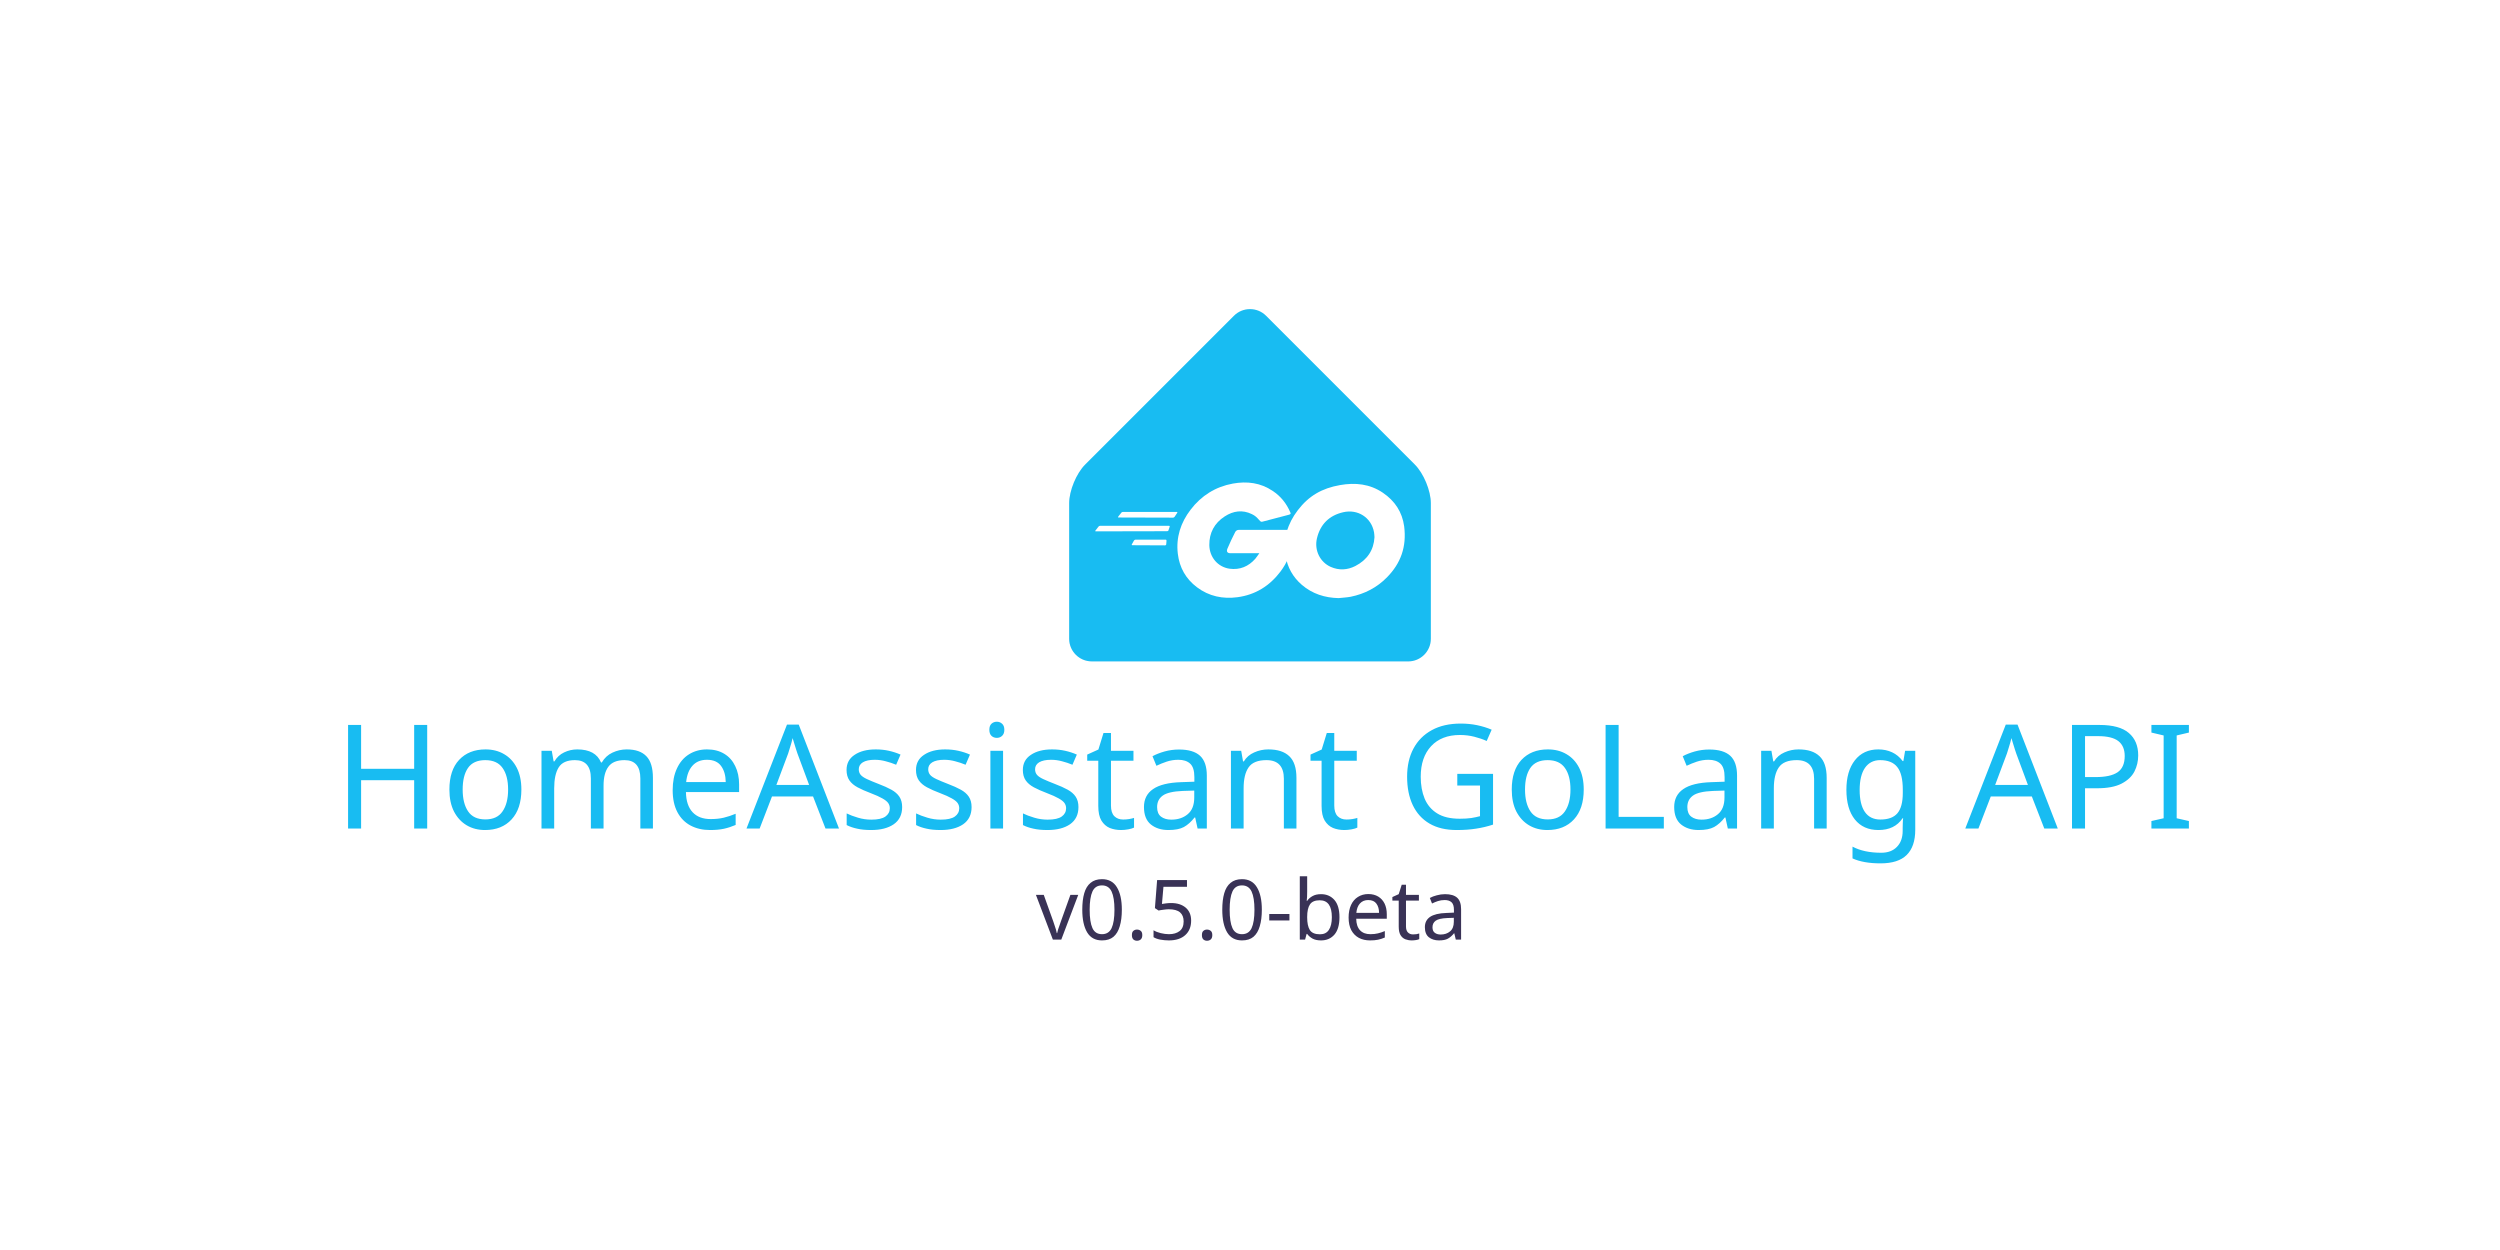
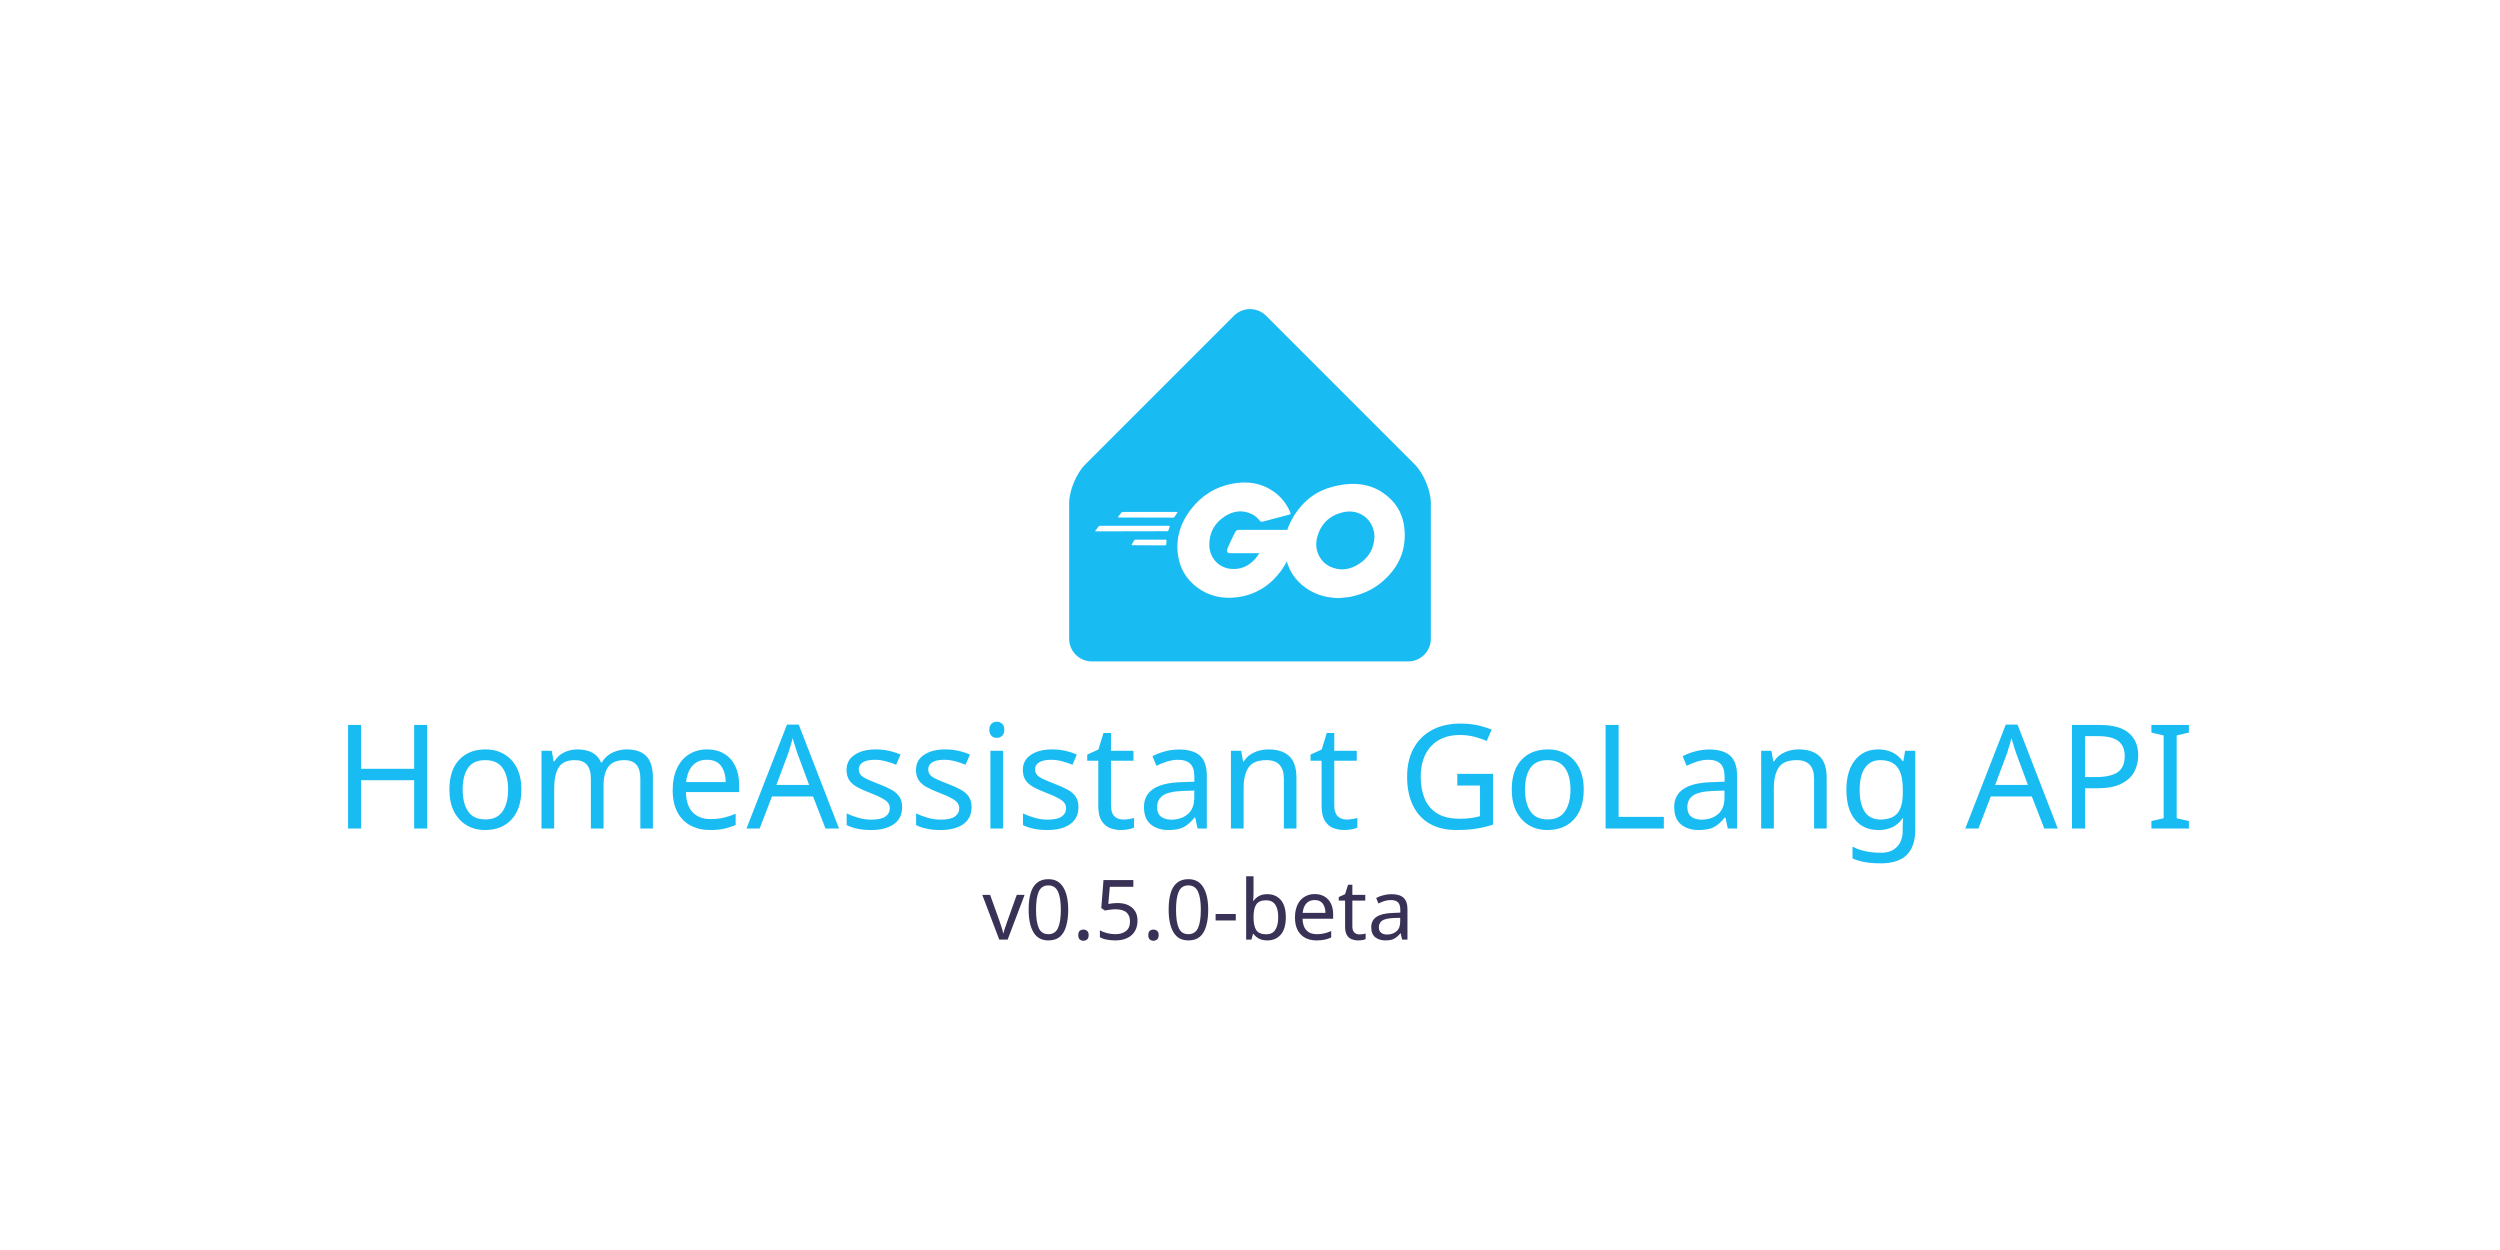
<svg xmlns="http://www.w3.org/2000/svg" width="1280" height="640" viewBox="0 0 338.667 169.333" version="1.1" id="svg1" xml:space="preserve">
  <defs id="defs1" />
  <rect style="display:inline;fill:#ffffff;fill-opacity:1;stroke:none;stroke-width:9.998;stroke-linecap:round;paint-order:stroke markers fill" id="rect2" width="338.667" height="169.863" x="0" y="0" />
  <g id="layer2" style="display:inline" transform="translate(0,4.269258)">
    <g id="layer1-1" transform="matrix(0.771567,0,0,0.771567,94.81485,-48.40872)">
      <g style="fill:none" id="g1-7" transform="matrix(0.2645833,0,0,0.2645833,64.83071,109.8932)">
        <path d="m 240,224.762 c 0,8.25 -6.75,15 -15,15 H 15 c -8.25,0 -15,-6.75 -15,-15 v -90 c 0,-8.25 4.77,-19.769 10.61,-25.609 l 98.78,-98.781 c 5.83,-5.83 15.38,-5.83 21.21,0 l 98.79,98.79 c 5.83,5.83 10.61,17.36 10.61,25.61 v 90 z" fill="#f2f4f9" id="path1-5" />
        <path d="M 229.39,109.153 130.61,10.373 c -5.83,-5.83 -15.38,-5.83 -21.21,0 L 10.61,109.153 C 4.78,114.983 0,126.512 0,134.762 v 90 c 0,8.25 6.75,15 15,15 0,0 61.59,0.01 210,0.01 8.25,0 15,-6.75 15,-15 v -90 c 0,-8.25 -4.77,-19.77 -10.61,-25.61 z" fill="#18bcf2" id="path2-5" />
      </g>
      <g id="g14-4" transform="matrix(0.2645833,0,0,0.2645833,69.40962,141.9269)" style="fill:#ffffff">
        <g id="g3-1" style="fill:#ffffff">
          <g id="g2-8" style="fill:#ffffff">
            <g id="g1-2-8" style="fill:#ffffff">
              <path class="st0" d="M 15.5,23.2 C 15.1,23.2 15,23 15.2,22.7 L 17.3,20 c 0.2,-0.3 0.7,-0.5 1.1,-0.5 h 35.7 c 0.4,0 0.5,0.3 0.3,0.6 l -1.7,2.6 c -0.2,0.3 -0.7,0.6 -1,0.6 z" id="path1-7-3" style="fill:#ffffff" />
            </g>
          </g>
        </g>
        <g id="g6-5" style="fill:#ffffff">
          <g id="g5-2" style="fill:#ffffff">
            <g id="g4-2" style="fill:#ffffff">
              <path class="st0" d="M 0.4,32.4 C 0,32.4 -0.1,32.2 0.1,31.9 l 2.1,-2.7 c 0.2,-0.3 0.7,-0.5 1.1,-0.5 h 45.6 c 0.4,0 0.6,0.3 0.5,0.6 l -0.8,2.4 c -0.1,0.4 -0.5,0.6 -0.9,0.6 z" id="path3-6" style="fill:#ffffff" />
            </g>
          </g>
        </g>
        <g id="g9-6" style="fill:#ffffff">
          <g id="g8-7" style="fill:#ffffff">
            <g id="g7-8" style="fill:#ffffff">
              <path class="st0" d="m 24.6,41.6 c -0.4,0 -0.5,-0.3 -0.3,-0.6 l 1.4,-2.5 c 0.2,-0.3 0.6,-0.6 1,-0.6 h 20 c 0.4,0 0.6,0.3 0.6,0.7 L 47.1,41 c 0,0.4 -0.4,0.7 -0.7,0.7 z" id="path6-4" style="fill:#ffffff" />
            </g>
          </g>
        </g>
        <g id="g13-1" style="fill:#ffffff">
          <g id="CXHf1q_3_-7" style="fill:#ffffff">
            <g id="g12-1" style="fill:#ffffff">
              <g id="g10-8" style="fill:#ffffff">
                <path class="st0" d="m 128.4,21.4 c -6.3,1.6 -10.6,2.8 -16.8,4.4 -1.5,0.4 -1.6,0.5 -2.9,-1 -1.5,-1.7 -2.6,-2.8 -4.7,-3.8 -6.3,-3.1 -12.4,-2.2 -18.1,1.5 -6.8,4.4 -10.3,10.9 -10.2,19 0.1,8 5.6,14.6 13.5,15.7 6.8,0.9 12.5,-1.5 17,-6.6 0.9,-1.1 1.7,-2.3 2.7,-3.7 -3.6,0 -8.1,0 -19.3,0 -2.1,0 -2.6,-1.3 -1.9,-3 1.3,-3.1 3.7,-8.3 5.1,-10.9 0.3,-0.6 1,-1.6 2.5,-1.6 5.1,0 23.9,0 36.4,0 -0.2,2.7 -0.2,5.4 -0.6,8.1 -1.1,7.2 -3.8,13.8 -8.2,19.6 -7.2,9.5 -16.6,15.4 -28.5,17 C 84.6,77.4 75.5,75.5 67.5,69.5 60.1,63.9 55.9,56.5 54.8,47.3 53.5,36.4 56.7,26.6 63.3,18 70.4,8.7 79.8,2.8 91.3,0.7 c 9.4,-1.7 18.4,-0.6 26.5,4.9 5.3,3.5 9.1,8.3 11.6,14.1 0.6,0.9 0.2,1.4 -1,1.7 z" id="path9-7" style="fill:#ffffff" />
              </g>
              <g id="g11-8" style="fill:#ffffff">
                <path class="st0" d="m 161.5,76.7 c -9.1,-0.2 -17.4,-2.8 -24.4,-8.8 -5.9,-5.1 -9.6,-11.6 -10.8,-19.3 -1.8,-11.3 1.3,-21.3 8.1,-30.2 7.3,-9.6 16.1,-14.6 28,-16.7 10.2,-1.8 19.8,-0.8 28.5,5.1 7.9,5.4 12.8,12.7 14.1,22.3 1.7,13.5 -2.2,24.5 -11.5,33.9 -6.6,6.7 -14.7,10.9 -24,12.8 -2.7,0.5 -5.4,0.6 -8,0.9 z M 185.3,36.3 C 185.2,35 185.2,34 185,33 183.2,23.1 174.1,17.5 164.6,19.7 c -9.3,2.1 -15.3,8 -17.5,17.4 -1.8,7.8 2,15.7 9.2,18.9 5.5,2.4 11,2.1 16.3,-0.6 7.9,-4.1 12.2,-10.5 12.7,-19.1 z" id="path10-7" style="fill:#ffffff" />
              </g>
            </g>
          </g>
        </g>
      </g>
    </g>
    <text xml:space="preserve" style="font-size:19.642px;line-height:0.3;font-family:Ubuntu;-inkscape-font-specification:Ubuntu;text-align:start;letter-spacing:0px;word-spacing:0px;writing-mode:lr-tb;direction:ltr;text-anchor:start;fill:#18bcf2;fill-opacity:1;stroke:none;stroke-width:7.733;stroke-linecap:round;paint-order:stroke markers fill" x="45.245" y="107.969" id="text1">
      <tspan id="tspan1" style="fill:#18bcf2;fill-opacity:1;stroke:none;stroke-width:7.733" x="45.245" y="107.969">HomeAssistant GoLang API</tspan>
    </text>
-     <text xml:space="preserve" style="font-size:11.289px;line-height:0.3;font-family:Ubuntu;-inkscape-font-specification:Ubuntu;text-align:start;letter-spacing:0px;word-spacing:0px;writing-mode:lr-tb;direction:ltr;text-anchor:start;fill:#393256;fill-opacity:1;stroke:none;stroke-width:10;stroke-linecap:round;paint-order:stroke markers fill" x="140.332" y="123.019" id="text2">
-       <tspan id="tspan2" style="font-size:11.289px;fill:#393256;fill-opacity:1;stroke-width:10" x="140.332" y="123.019">v0.5.0-beta</tspan>
+     <text xml:space="preserve" style="font-size:11.289px;line-height:0.3;font-family:Ubuntu;-inkscape-font-specification:Ubuntu;text-align:center;letter-spacing:0px;word-spacing:0px;writing-mode:lr-tb;direction:ltr;text-anchor:middle;fill:#393256;fill-opacity:1;stroke:none;stroke-width:10;stroke-linecap:round;paint-order:stroke markers fill" x="169.661" y="123.019" id="text2">
+       <tspan id="tspan2" style="font-size:11.289px;text-align:center;text-anchor:middle;fill:#393256;fill-opacity:1;stroke-width:10" x="169.661" y="123.019">v0.5.0-beta</tspan>
    </text>
  </g>
  <style type="text/css" id="style1">
	.st0{fill:#00ACD7;}
</style>
</svg>
